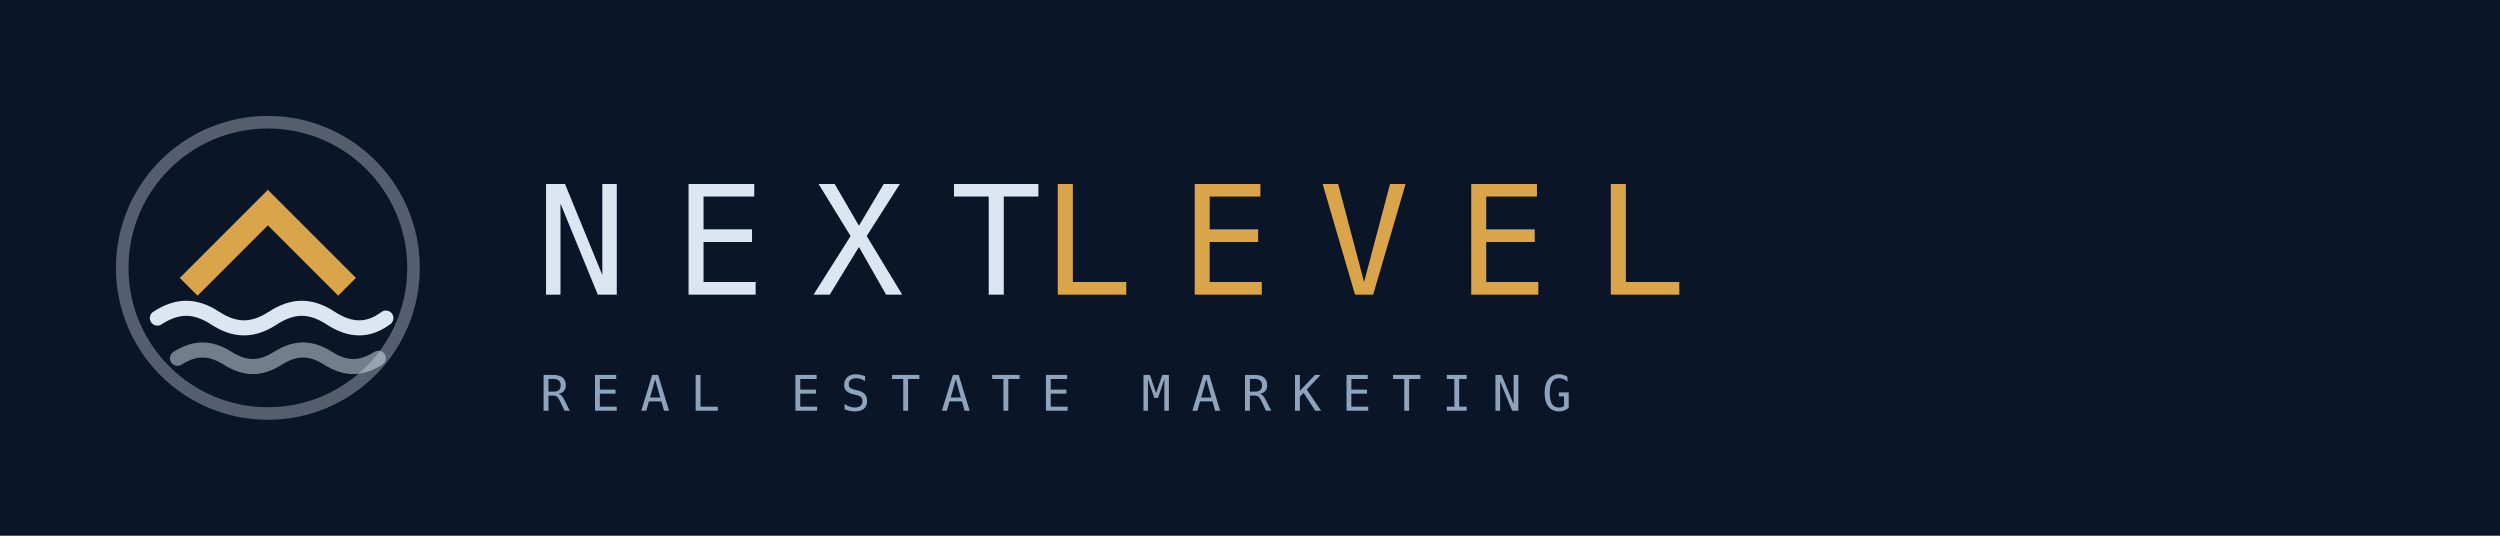
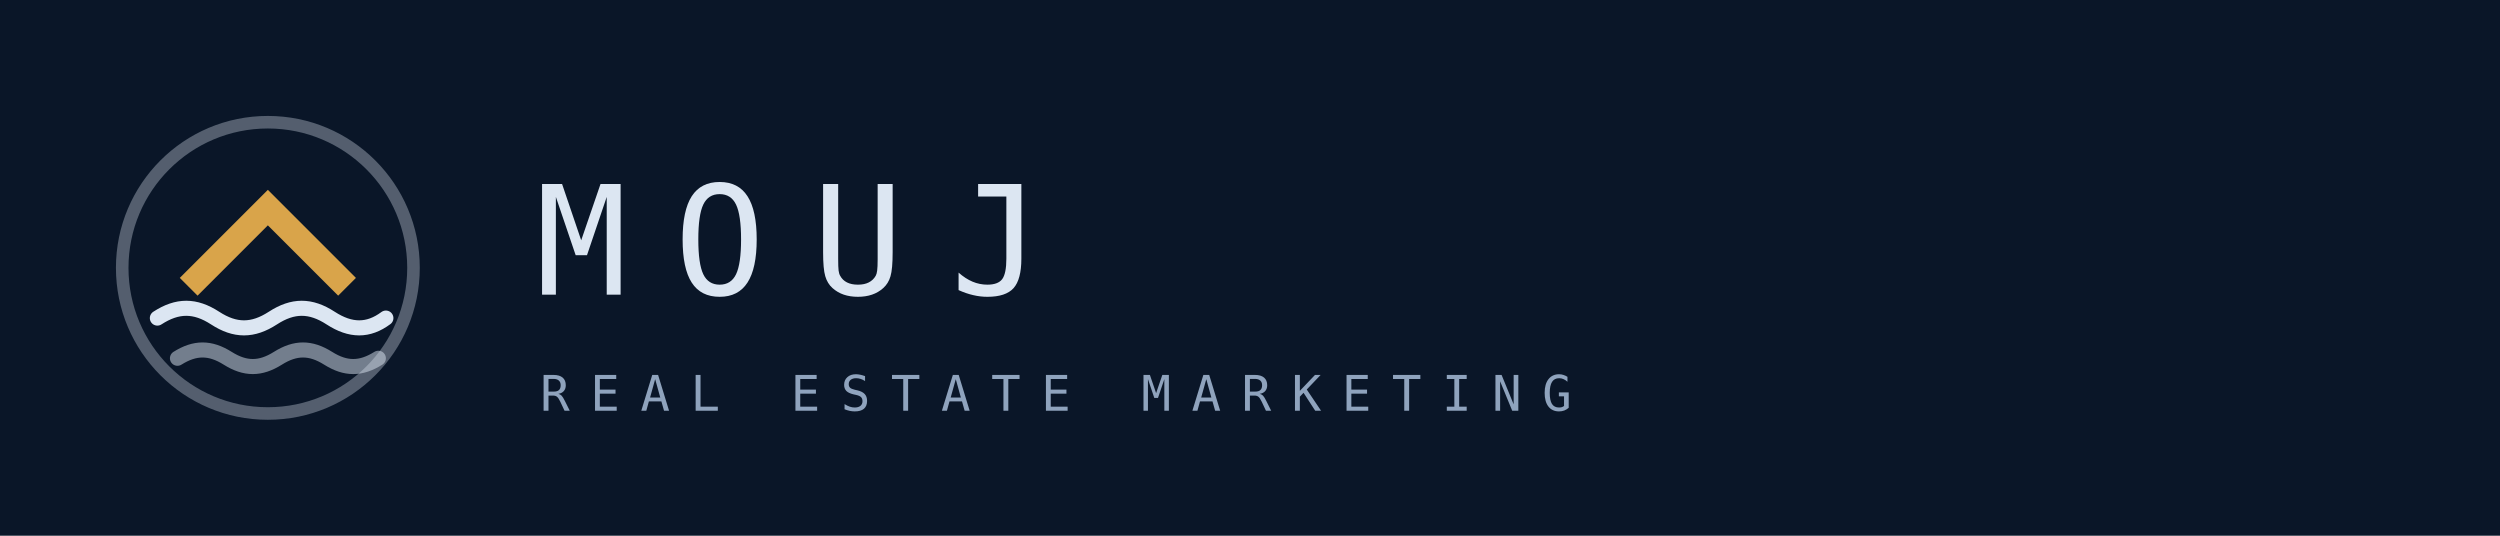
<svg xmlns="http://www.w3.org/2000/svg" width="560" height="120" viewBox="0 0 560 120">
  <rect width="560" height="120" fill="#0a1628" />
  <g transform="translate(24 24) scale(1.125)">
    <circle cx="32" cy="32" r="29" fill="none" stroke="#dce6f2" stroke-width="2.5" opacity=".35" />
    <path d="M18 34l14-14 14 14" fill="none" stroke="#d9a44a" stroke-width="5" stroke-linecap="square" />
    <path d="M10 42c4-2.6 7.5-2.6 11.5 0s7.5 2.6 11.5 0 7.5-2.6 11.5 0 7.5 2.6 11 0" fill="none" stroke="#dce6f2" stroke-width="3" stroke-linecap="round" />
    <path d="M14 50c3.5-2.2 6.5-2.2 10 0s6.5 2.2 10 0 6.5-2.2 10 0 6.5 2.2 10 0" fill="none" stroke="#dce6f2" stroke-width="3" stroke-linecap="round" opacity=".5" />
  </g>
-   <text x="120" y="66" font-family="'IBM Plex Mono', ui-monospace, monospace" font-weight="500" font-size="34" letter-spacing="10.5" fill="#dce6f2">NEXT<tspan fill="#d9a44a">LEVEL</tspan>
-   </text>
+   <text x="120" y="66" font-family="'IBM Plex Mono', ui-monospace, monospace" font-weight="500" font-size="34" letter-spacing="10.5" fill="#dce6f2">MOUJ</text>
  <text x="121" y="92" font-family="'IBM Plex Mono', ui-monospace, monospace" font-size="11" letter-spacing="4.6" fill="#8fa3bd">REAL ESTATE MARKETING</text>
</svg>
